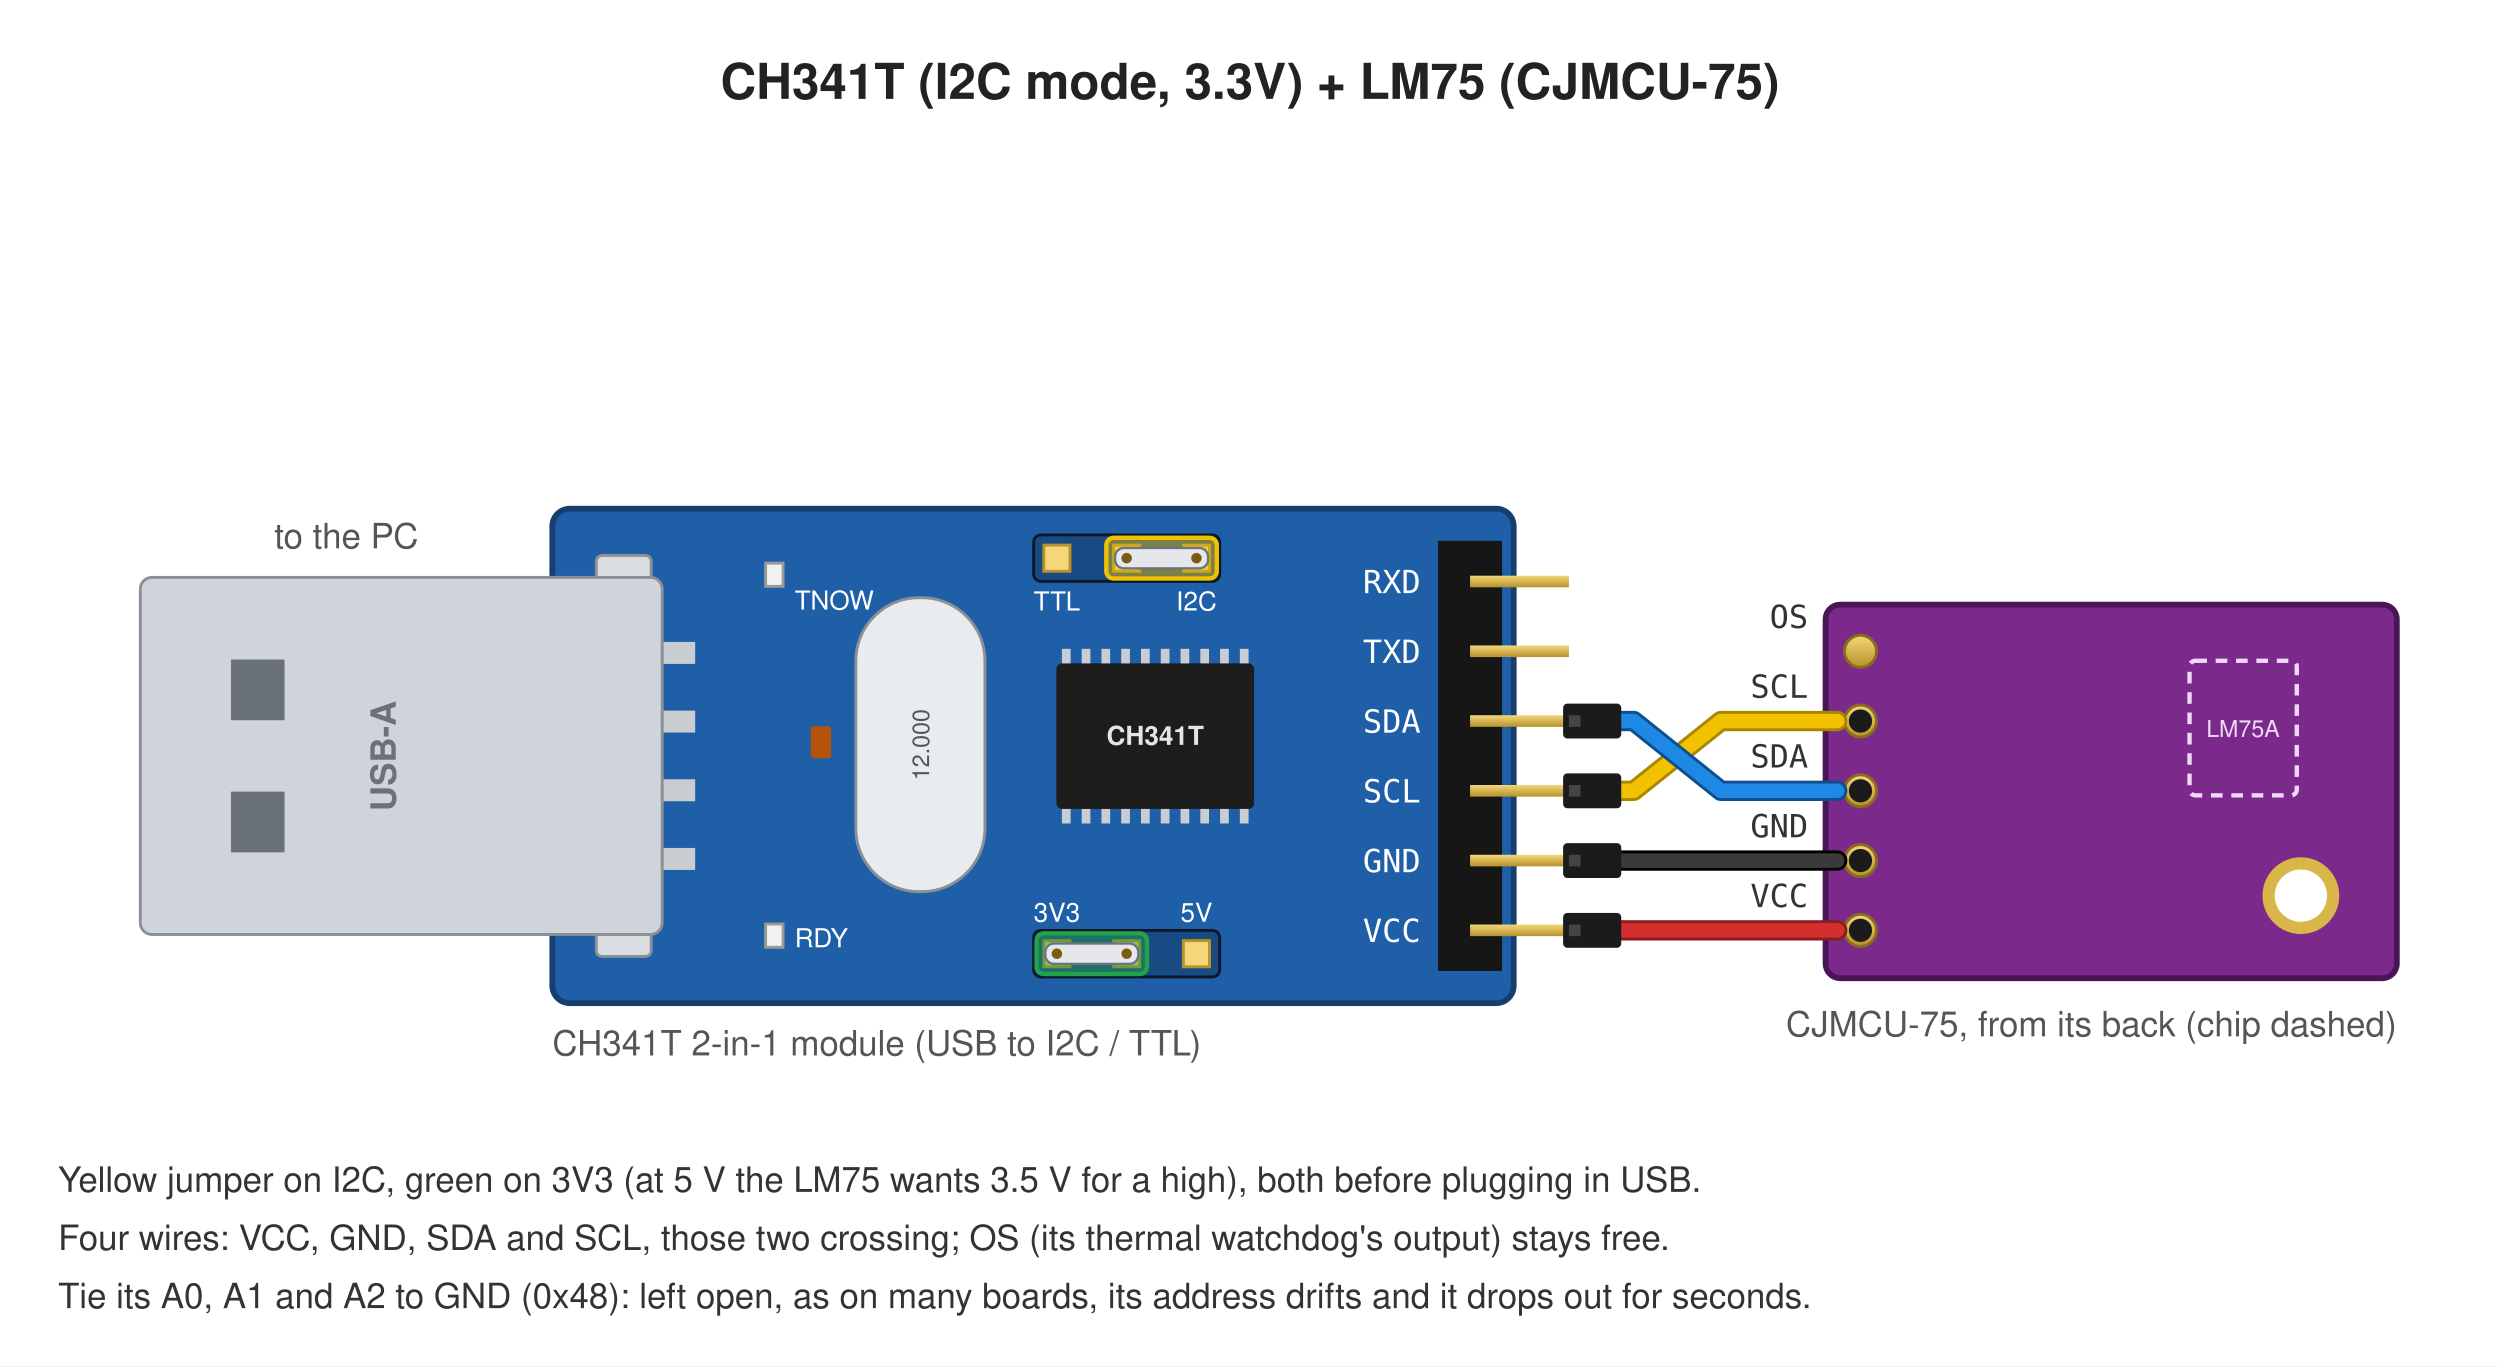
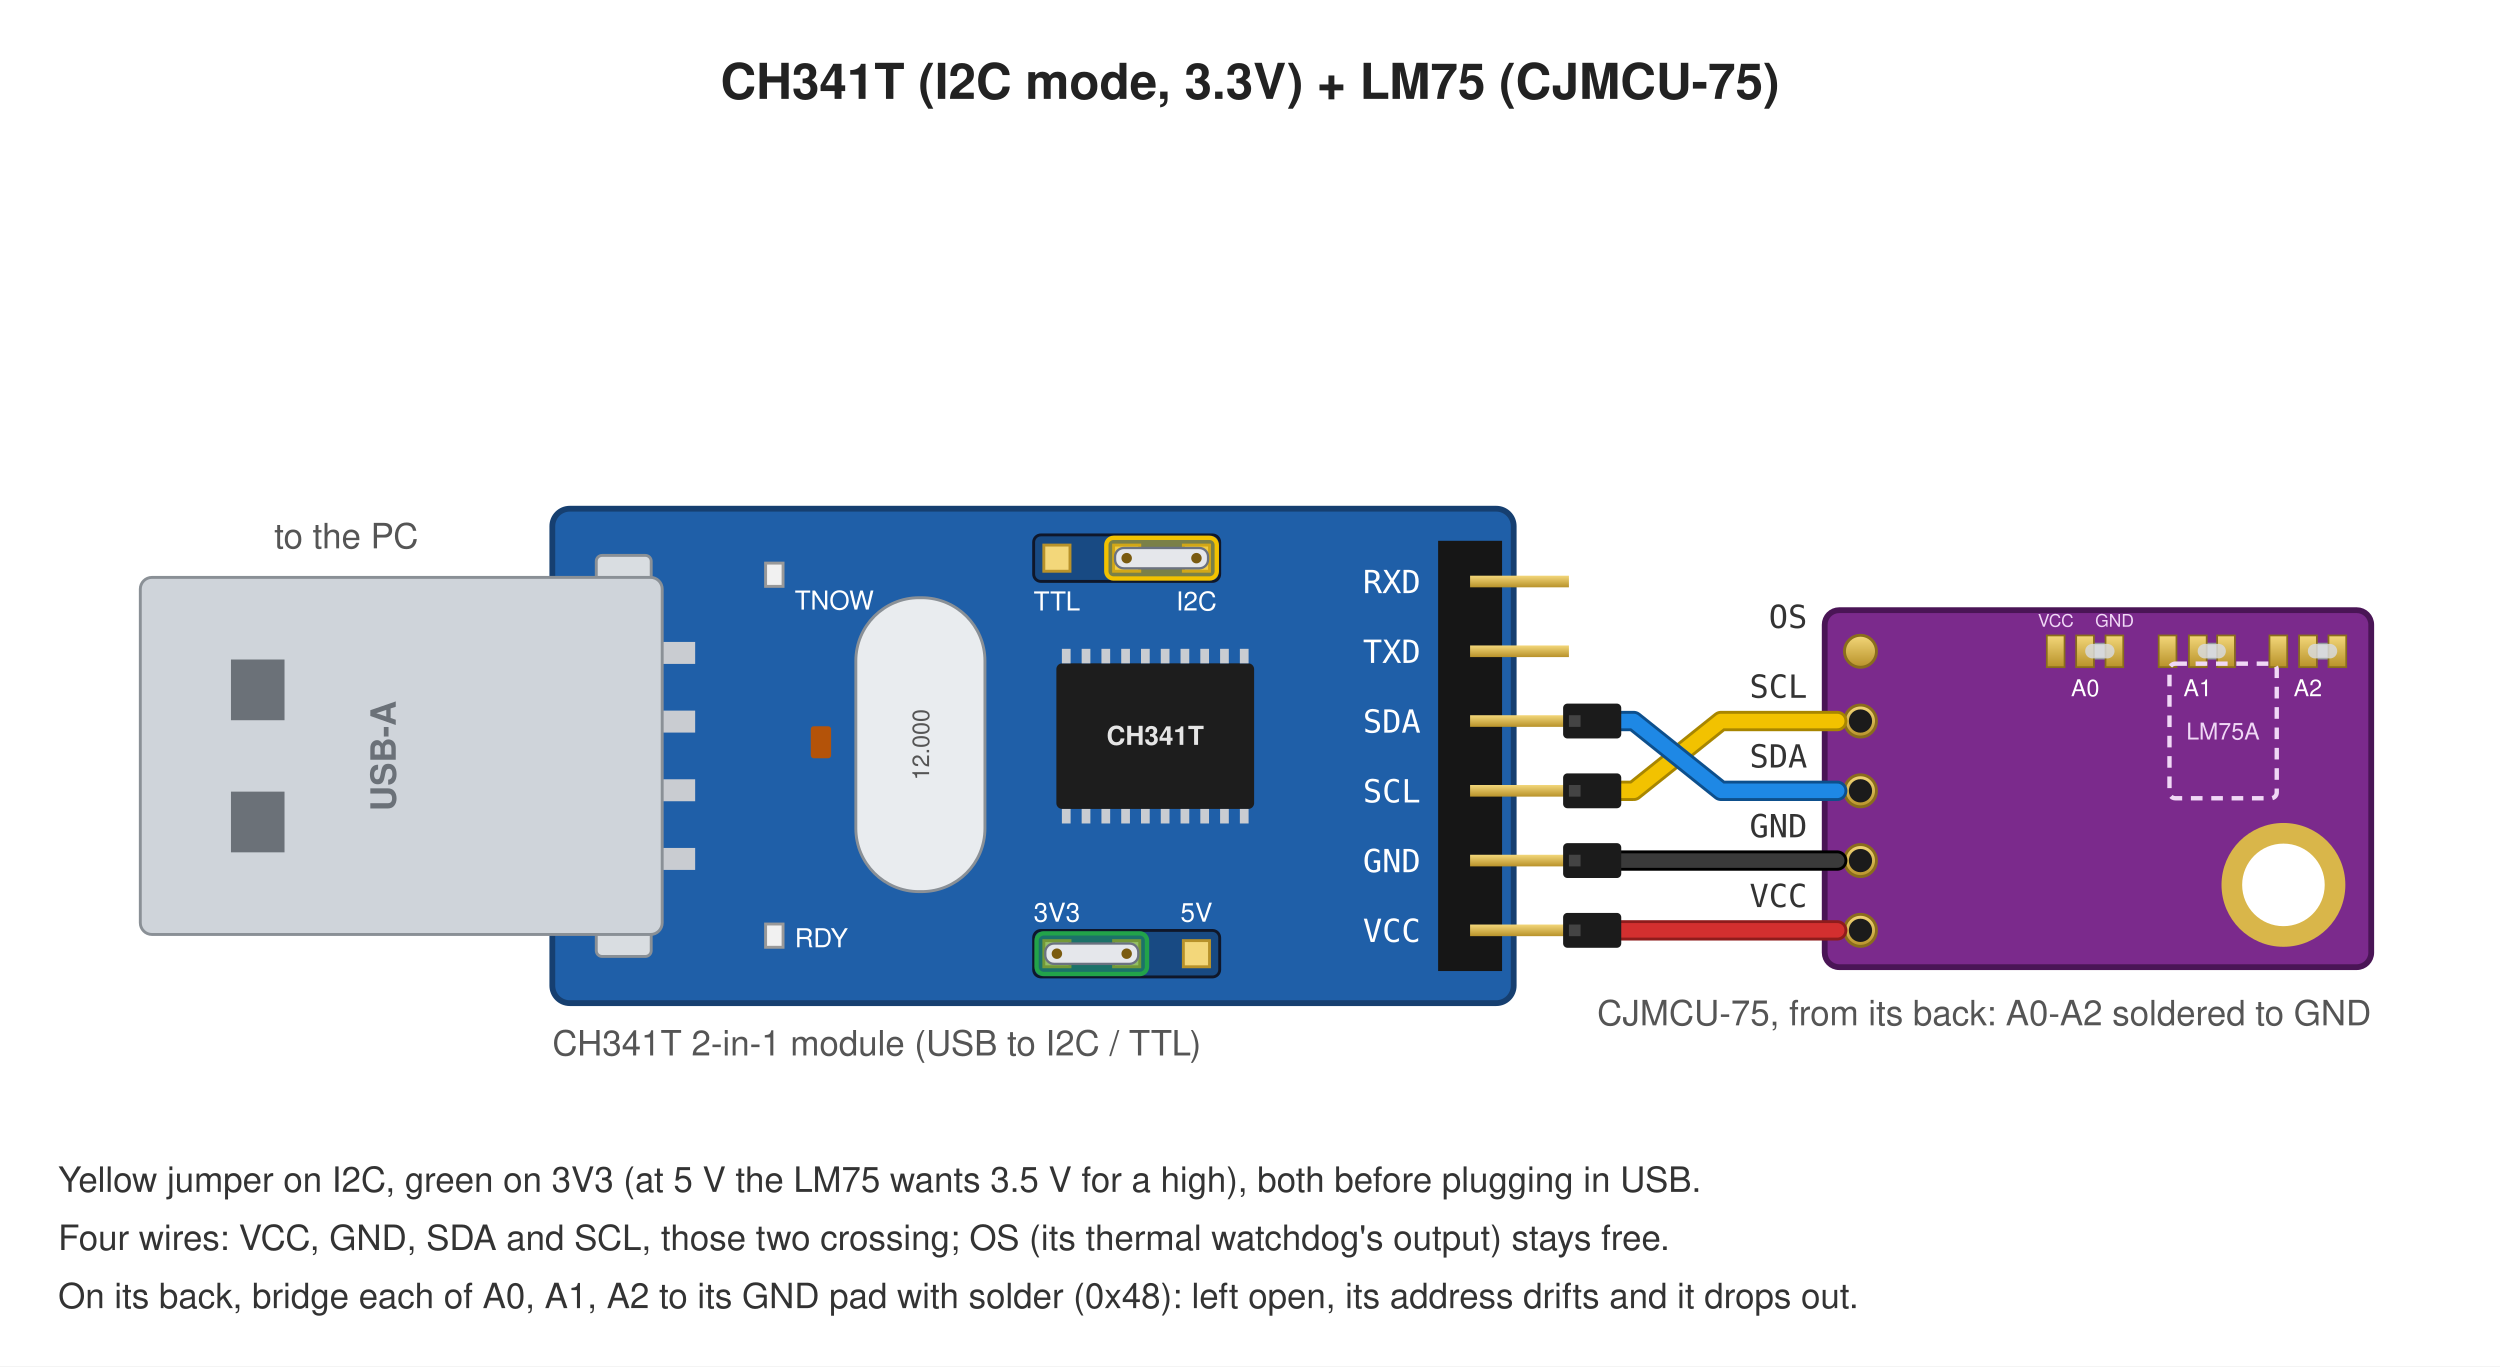
<svg xmlns="http://www.w3.org/2000/svg" viewBox="0 0 860 470" width="860" height="470" font-family="Helvetica, Arial, sans-serif">
  <style>@media (prefers-color-scheme: dark) { .bg { fill-opacity: 0.85 } }</style>
  <defs>
    <linearGradient id="pin" x1="0" y1="0" x2="0" y2="1">
      <stop offset="0" stop-color="#f3d77a" />
      <stop offset="1" stop-color="#b8922a" />
    </linearGradient>
    <g id="dupont">
      <rect x="0" y="-6" width="20" height="12" rx="1.5" fill="#1b1b1b" />
      <rect x="2" y="-2" width="4" height="4" fill="#444" />
    </g>
  </defs>
  <rect class="bg" width="860" height="470" fill="#ffffff" />
  <text x="430.0" y="34" text-anchor="middle" font-size="17" font-weight="bold" fill="#222">CH341T (I2C mode, 3.3V) + LM75 (CJMCU-75)</text>
  <text x="119.134" y="188.622" text-anchor="middle" font-size="12" fill="#555">to the PC</text>
  <rect x="190.0" y="175.0" width="330.709" height="170.079" rx="6" fill="#1f5fa8" stroke="#163f70" stroke-width="2" />
  <rect x="205.118" y="191.063" width="18.898" height="9.449" rx="2" fill="#d9dde1" stroke="#8a9096" />
  <rect x="205.118" y="319.567" width="18.898" height="9.449" rx="2" fill="#d9dde1" stroke="#8a9096" />
  <rect x="225.795" y="220.827" width="13.339" height="7.559" fill="#c9ccd1" />
  <rect x="225.795" y="244.449" width="13.339" height="7.559" fill="#c9ccd1" />
  <rect x="225.795" y="268.071" width="13.339" height="7.559" fill="#c9ccd1" />
  <rect x="225.795" y="291.693" width="13.339" height="7.559" fill="#c9ccd1" />
  <rect x="48.268" y="198.622" width="179.528" height="122.835" rx="4" fill="#cfd4da" stroke="#8a9096" />
  <rect x="79.449" y="226.874" width="18.425" height="20.882" fill="#6b7178" />
  <rect x="79.449" y="272.323" width="18.425" height="20.882" fill="#6b7178" />
  <text transform="translate(136.1417 260.0394) rotate(-90)" text-anchor="middle" font-size="12" font-weight="bold" fill="#6b7178">USB-A</text>
  <text x="190.0" y="363.079" font-size="12" fill="#555">CH341T 2-in-1 module (USB to I2C / TTL)</text>
  <rect x="494.709" y="186.039" width="22" height="148.0" fill="#161616" />
  <g fill="url(#pin)">
    <rect x="505.709" y="198.039" width="34.0" height="4" />
    <rect x="505.709" y="222.039" width="34.0" height="4" />
    <rect x="505.709" y="246.039" width="34.0" height="4" />
    <rect x="505.709" y="270.039" width="34.0" height="4" />
    <rect x="505.709" y="294.039" width="34.0" height="4" />
    <rect x="505.709" y="318.039" width="34.0" height="4" />
  </g>
  <g font-size="11" fill="#fff" font-family="Menlo, Consolas, monospace" text-anchor="end">
    <text x="488.709" y="204.039">RXD</text>
    <text x="488.709" y="228.039">TXD</text>
    <text x="488.709" y="252.039">SDA</text>
    <text x="488.709" y="276.039">SCL</text>
    <text x="488.709" y="300.039">GND</text>
    <text x="488.709" y="324.039">VCC</text>
  </g>
  <rect x="363.386" y="228.197" width="68.031" height="50.079" rx="2" fill="#1d1d1d" />
  <rect x="365.287" y="223.197" width="3" height="5" fill="#c9ccd1" />
  <rect x="365.287" y="278.276" width="3" height="5" fill="#c9ccd1" />
  <rect x="372.091" y="223.197" width="3" height="5" fill="#c9ccd1" />
  <rect x="372.091" y="278.276" width="3" height="5" fill="#c9ccd1" />
  <rect x="378.894" y="223.197" width="3" height="5" fill="#c9ccd1" />
  <rect x="378.894" y="278.276" width="3" height="5" fill="#c9ccd1" />
  <rect x="385.697" y="223.197" width="3" height="5" fill="#c9ccd1" />
  <rect x="385.697" y="278.276" width="3" height="5" fill="#c9ccd1" />
  <rect x="392.5" y="223.197" width="3" height="5" fill="#c9ccd1" />
  <rect x="392.5" y="278.276" width="3" height="5" fill="#c9ccd1" />
  <rect x="399.303" y="223.197" width="3" height="5" fill="#c9ccd1" />
  <rect x="399.303" y="278.276" width="3" height="5" fill="#c9ccd1" />
  <rect x="406.106" y="223.197" width="3" height="5" fill="#c9ccd1" />
  <rect x="406.106" y="278.276" width="3" height="5" fill="#c9ccd1" />
  <rect x="412.909" y="223.197" width="3" height="5" fill="#c9ccd1" />
  <rect x="412.909" y="278.276" width="3" height="5" fill="#c9ccd1" />
  <rect x="419.713" y="223.197" width="3" height="5" fill="#c9ccd1" />
  <rect x="419.713" y="278.276" width="3" height="5" fill="#c9ccd1" />
  <rect x="426.516" y="223.197" width="3" height="5" fill="#c9ccd1" />
  <rect x="426.516" y="278.276" width="3" height="5" fill="#c9ccd1" />
  <text x="397.402" y="256.236" text-anchor="middle" font-size="9" font-weight="bold" fill="#e5e5e5">CH341T</text>
  <rect x="294.409" y="205.614" width="44.409" height="101.102" rx="21.732" fill="#e9ecef" stroke="#8a9096" />
  <text transform="translate(319.6142 256.1654) rotate(-90)" text-anchor="middle" font-size="8" fill="#555">12.000</text>
  <rect x="278.906" y="249.835" width="7" height="11" rx="1" fill="#b45309" />
  <rect x="355.575" y="184.008" width="64" height="16" rx="2.5" fill="#000" fill-opacity="0.22" stroke="#0f172a" stroke-width="1" />
  <rect x="407.075" y="187.508" width="9" height="9" fill="#f3d77a" stroke="#b8922a" />
  <rect x="383.075" y="187.508" width="9" height="9" fill="#f3d77a" stroke="#b8922a" />
  <rect x="359.075" y="187.508" width="9" height="9" fill="#f3d77a" stroke="#b8922a" />
  <rect x="380.575" y="185.008" width="38" height="14" rx="2.5" fill="#f2c200" fill-opacity="0.45" stroke="#f2c200" stroke-width="1.5" />
  <rect x="383.575" y="188.508" width="32" height="7" rx="3" fill="#e5e7eb" stroke="#6b7280" stroke-width="0.8" />
  <circle cx="387.575" cy="192.008" r="1.8" fill="#7a5b10" />
  <circle cx="411.575" cy="192.008" r="1.8" fill="#7a5b10" />
  <rect x="355.575" y="320.071" width="64" height="16" rx="2.5" fill="#000" fill-opacity="0.22" stroke="#0f172a" stroke-width="1" />
  <rect x="407.075" y="323.571" width="9" height="9" fill="#f3d77a" stroke="#b8922a" />
  <rect x="383.075" y="323.571" width="9" height="9" fill="#f3d77a" stroke="#b8922a" />
  <rect x="359.075" y="323.571" width="9" height="9" fill="#f3d77a" stroke="#b8922a" />
  <rect x="356.575" y="321.071" width="38" height="14" rx="2.5" fill="#22a34a" fill-opacity="0.45" stroke="#22a34a" stroke-width="1.5" />
  <rect x="359.575" y="324.571" width="32" height="7" rx="3" fill="#e5e7eb" stroke="#6b7280" stroke-width="0.8" />
  <circle cx="363.575" cy="328.071" r="1.8" fill="#7a5b10" />
  <circle cx="387.575" cy="328.071" r="1.8" fill="#7a5b10" />
  <text x="411.575" y="210.008" text-anchor="middle" font-size="9" fill="#fff">I2C</text>
  <text x="363.575" y="210.008" text-anchor="middle" font-size="9" fill="#fff">TTL</text>
  <text x="411.575" y="317.071" text-anchor="middle" font-size="9" fill="#fff">5V</text>
  <text x="363.575" y="317.071" text-anchor="middle" font-size="9" fill="#fff">3V3</text>
  <rect x="263.37" y="193.709" width="6" height="8" fill="#f1f1f1" stroke="#999" />
  <text x="273.37" y="209.709" font-size="9" fill="#fff">TNOW</text>
  <rect x="263.37" y="317.866" width="6" height="8" fill="#f1f1f1" stroke="#999" />
  <text x="273.37" y="325.866" font-size="9" fill="#fff">RDY</text>
-   <rect x="628.0" y="208.0" width="196.5" height="128.5" rx="5" fill="#7b2a8c" stroke="#4a1556" stroke-width="2" />
-   <circle cx="791.5" cy="308.1" r="13.2" fill="#d9b64a" />
-   <circle cx="791.5" cy="308.1" r="9.0" fill="#ffffff" />
-   <rect x="753.2" y="227.3" width="36.9" height="46.3" rx="2" fill="none" stroke="#f0d8f6" stroke-width="1.5" stroke-dasharray="4 3" />
-   <text x="771.6" y="253.5" text-anchor="middle" font-size="8" fill="#f0d8f6">LM75A</text>
+   <rect x="627.7" y="209.9" width="188.0" height="122.8" rx="5" fill="#7b2a8c" stroke="#4a1556" stroke-width="2" />
+   <circle cx="785.5" cy="304.4" r="21.3" fill="#d9b64a" />
+   <circle cx="785.5" cy="304.4" r="14.2" fill="#ffffff" />
+   <rect x="717.3" y="221.5" width="10.1" height="5" rx="2.5" fill="#d7d9dc" stroke="#8a8f96" stroke-width="0.8" />
+   <rect x="704.1" y="218.6" width="6.1" height="10.9" fill="url(#pin)" stroke="#8a6d1c" stroke-width="0.6" />
+   <rect x="714.2" y="218.6" width="6.1" height="10.9" fill="url(#pin)" stroke="#8a6d1c" stroke-width="0.6" />
+   <rect x="724.3" y="218.6" width="6.1" height="10.9" fill="url(#pin)" stroke="#8a6d1c" stroke-width="0.6" />
+   <rect x="717.3" y="221.5" width="10.1" height="5" rx="2.5" fill="#d7d9dc" fill-opacity="0.85" />
+   <text x="717.3" y="239.5" text-anchor="middle" font-size="8" fill="#ffffff">A0</text>
+   <rect x="756.0" y="221.5" width="9.7" height="5" rx="2.5" fill="#d7d9dc" stroke="#8a8f96" stroke-width="0.8" />
+   <rect x="742.6" y="218.6" width="6.1" height="10.9" fill="url(#pin)" stroke="#8a6d1c" stroke-width="0.6" />
+   <rect x="753.0" y="218.6" width="6.1" height="10.9" fill="url(#pin)" stroke="#8a6d1c" stroke-width="0.6" />
+   <rect x="762.7" y="218.6" width="6.1" height="10.9" fill="url(#pin)" stroke="#8a6d1c" stroke-width="0.6" />
+   <rect x="756.0" y="221.5" width="9.7" height="5" rx="2.5" fill="#d7d9dc" fill-opacity="0.85" />
+   <text x="756.0" y="239.5" text-anchor="middle" font-size="8" fill="#ffffff">A1</text>
+   <rect x="793.9" y="221.5" width="10.1" height="5" rx="2.5" fill="#d7d9dc" stroke="#8a8f96" stroke-width="0.8" />
+   <rect x="780.7" y="218.6" width="6.1" height="10.9" fill="url(#pin)" stroke="#8a6d1c" stroke-width="0.6" />
+   <rect x="790.9" y="218.6" width="6.1" height="10.9" fill="url(#pin)" stroke="#8a6d1c" stroke-width="0.6" />
+   <rect x="801.0" y="218.6" width="6.1" height="10.9" fill="url(#pin)" stroke="#8a6d1c" stroke-width="0.6" />
+   <rect x="793.9" y="221.5" width="10.1" height="5" rx="2.5" fill="#d7d9dc" fill-opacity="0.85" />
+   <text x="793.9" y="239.5" text-anchor="middle" font-size="8" fill="#ffffff">A2</text>
+   <text x="707.2" y="215.6" text-anchor="middle" font-size="6" fill="#f0d8f6">VCC</text>
+   <text x="727.4" y="215.6" text-anchor="middle" font-size="6" fill="#f0d8f6">GND</text>
+   <rect x="746.3" y="228.3" width="36.9" height="46.3" rx="2" fill="none" stroke="#f0d8f6" stroke-width="1.5" stroke-dasharray="4 3" />
+   <text x="764.7" y="254.4" text-anchor="middle" font-size="8" fill="#f0d8f6">LM75A</text>
  <circle cx="640" cy="224.039" r="5.5" fill="url(#pin)" stroke="#8a6d1c" />
  <circle cx="640" cy="248.039" r="5.5" fill="url(#pin)" stroke="#8a6d1c" />
  <circle cx="640" cy="272.039" r="5.5" fill="url(#pin)" stroke="#8a6d1c" />
  <circle cx="640" cy="296.039" r="5.5" fill="url(#pin)" stroke="#8a6d1c" />
  <circle cx="640" cy="320.039" r="5.5" fill="url(#pin)" stroke="#8a6d1c" />
  <g font-size="11" fill="#333" font-family="Menlo, Consolas, monospace">
-     <text x="622.0" y="216.039" text-anchor="end">OS</text>
-     <text x="622.0" y="240.039" text-anchor="end">SCL</text>
-     <text x="622.0" y="264.039" text-anchor="end">SDA</text>
-     <text x="622.0" y="288.039" text-anchor="end">GND</text>
-     <text x="622.0" y="312.039" text-anchor="end">VCC</text>
+     <text x="621.7" y="216.039" text-anchor="end">OS</text>
+     <text x="621.7" y="240.039" text-anchor="end">SCL</text>
+     <text x="621.7" y="264.039" text-anchor="end">SDA</text>
+     <text x="621.7" y="288.039" text-anchor="end">GND</text>
+     <text x="621.7" y="312.039" text-anchor="end">VCC</text>
  </g>
  <g stroke-linecap="round" stroke-linejoin="round" fill="none">
    <path d="M557.709 320.039 H632" stroke="#8e1c1c" stroke-width="7" />
    <path d="M557.709 320.039 H632" stroke="#d32f2f" stroke-width="5" />
    <path d="M557.709 296.039 H632" stroke="#000" stroke-width="7" />
    <path d="M557.709 296.039 H632" stroke="#3a3a3a" stroke-width="5" />
    <path d="M557.709 272.039 H562 L592 248.039 H632" stroke="#a88600" stroke-width="7" />
    <path d="M557.709 272.039 H562 L592 248.039 H632" stroke="#f2c200" stroke-width="5" />
    <path d="M557.709 248.039 H562 L592 272.039 H632" stroke="#0d4f8c" stroke-width="7" />
    <path d="M557.709 248.039 H562 L592 272.039 H632" stroke="#1e88e5" stroke-width="5" />
  </g>
  <use href="#dupont" x="537.709" y="320.039" />
  <use href="#dupont" x="537.709" y="296.039" />
  <use href="#dupont" x="537.709" y="272.039" />
  <use href="#dupont" x="537.709" y="248.039" />
  <circle cx="640" cy="320.039" r="4" fill="#1b1b1b" />
  <circle cx="640" cy="296.039" r="4" fill="#1b1b1b" />
  <circle cx="640" cy="248.039" r="4" fill="#1b1b1b" />
  <circle cx="640" cy="272.039" r="4" fill="#1b1b1b" />
-   <text x="824.5" y="356.5" text-anchor="end" font-size="12" fill="#555">CJMCU-75, from its back (chip dashed)</text>
+   <text x="815.7" y="352.7" text-anchor="end" font-size="12" fill="#555">CJMCU-75, from its back: A0-A2 soldered to GND</text>
  <g font-size="12" fill="#333">
    <text x="20" y="410">Yellow jumper on I2C, green on 3V3 (at 5 V the LM75 wants 3.5 V for a high), both before plugging in USB.</text>
    <text x="20" y="430">Four wires: VCC, GND, SDA and SCL, those two crossing; OS (its thermal watchdog's output) stays free.</text>
-     <text x="20" y="450">Tie its A0, A1 and A2 to GND (0x48): left open, as on many boards, its address drifts and it drops out for seconds.</text>
+     <text x="20" y="450">On its back, bridge each of A0, A1, A2 to its GND pad with solder (0x48): left open, its address drifts and it drops out.</text>
  </g>
</svg>
